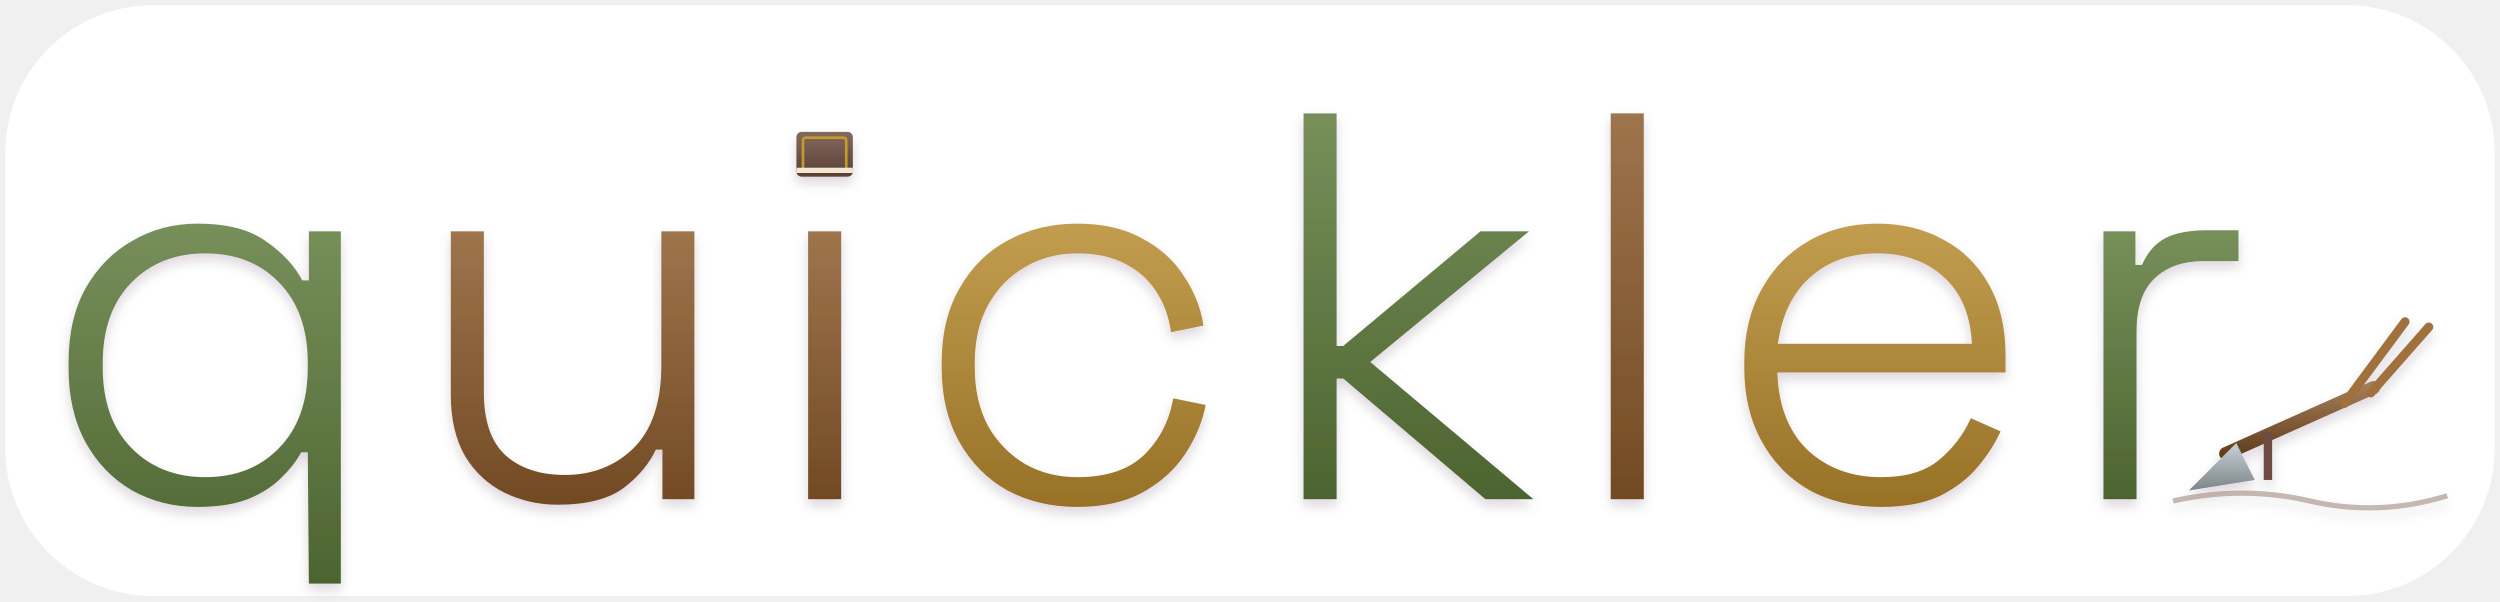
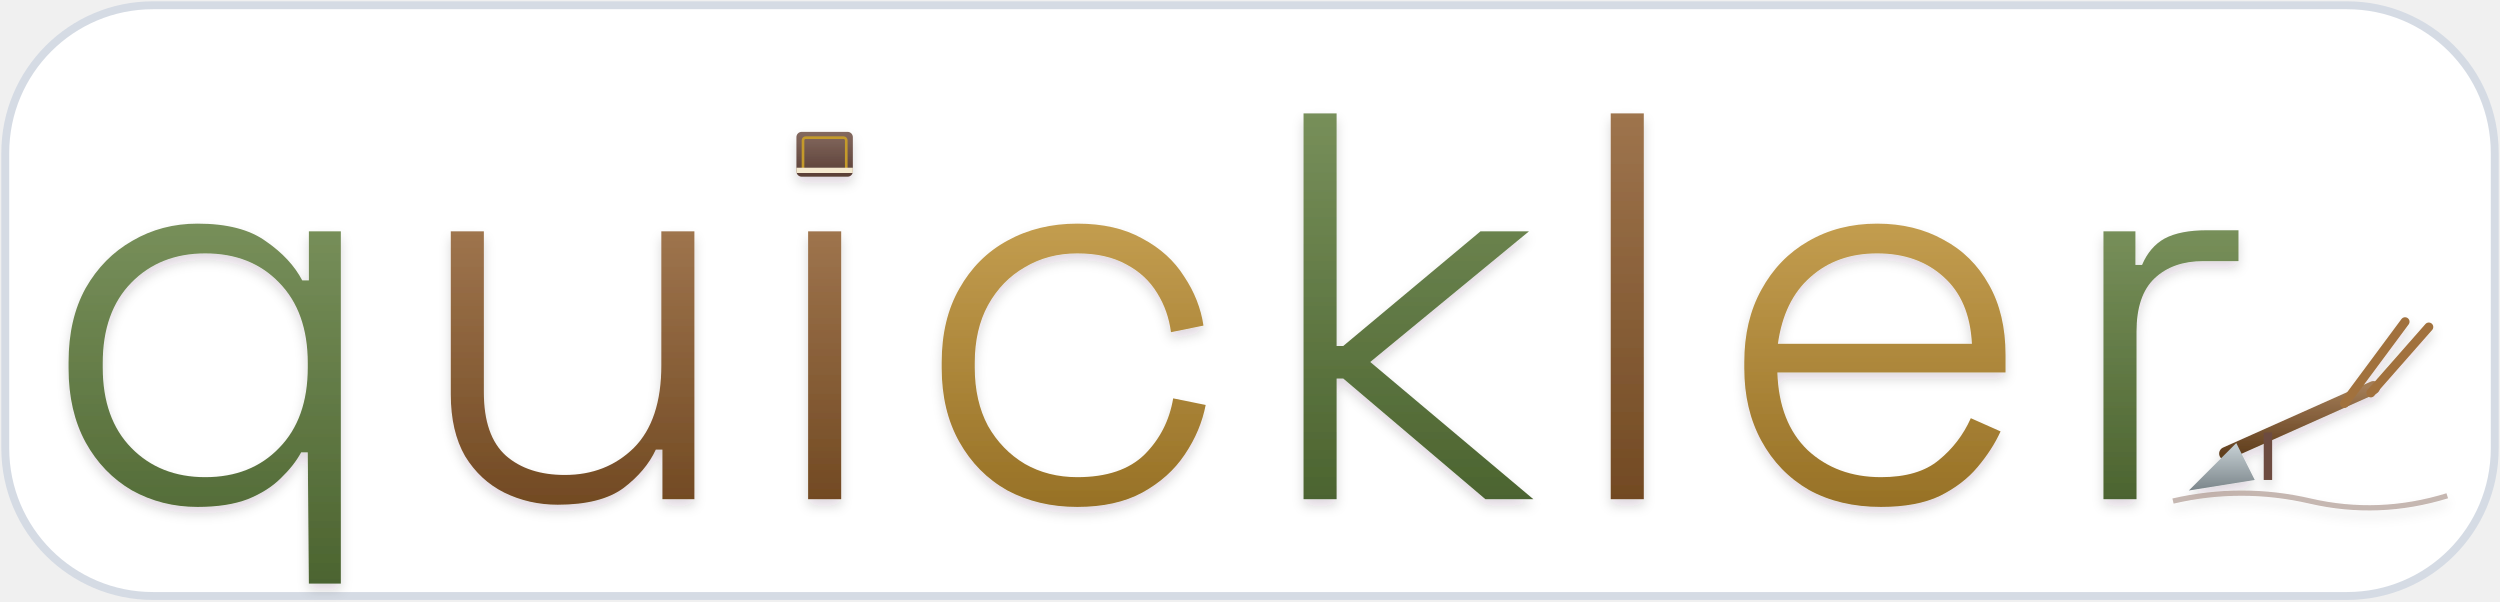
<svg xmlns="http://www.w3.org/2000/svg" width="1896" height="456" viewBox="-12 -32 948 228" role="img" aria-label="Quickler logo">
  <defs>
    <filter id="lift" x="-6%" y="-12%" width="112%" height="134%">
      <feDropShadow dx="0" dy="2.5" stdDeviation="2.2" flood-color="#241830" flood-opacity=".16" />
    </filter>
    <linearGradient id="L5D7A3A" x1="0" y1="0" x2="0" y2="1">
      <stop stop-color="#778F5A" />
      <stop offset="1" stop-color="#4C6430" />
    </linearGradient>
    <linearGradient id="L8B5A2B" x1="0" y1="0" x2="0" y2="1">
      <stop stop-color="#9E744D" />
      <stop offset="1" stop-color="#724A23" />
    </linearGradient>
    <linearGradient id="LB88A2E" x1="0" y1="0" x2="0" y2="1">
      <stop stop-color="#C39D4F" />
      <stop offset="1" stop-color="#977126" />
    </linearGradient>
    <linearGradient id="tb" x1="0" y1="0" x2="0" y2="1">
      <stop stop-color="#84695F" />
      <stop offset="1" stop-color="#593E35" />
    </linearGradient>
    <linearGradient id="beam" x1="0" y1="0" x2="0" y2="1">
      <stop stop-color="#A27B55" />
      <stop offset="1" stop-color="#613F1E" />
    </linearGradient>
    <linearGradient id="share" x1="0" y1="0" x2="0" y2="1">
      <stop stop-color="#C8D2D6" />
      <stop offset="1" stop-color="#7B858A" />
    </linearGradient>
  </defs>
-   <rect x="-10" y="-30" width="944" height="224" rx="56" fill="#FFFFFF" />
+   <rect x="-10" y="-30" width="944" height="224" rx="56" fill="#FFFFFF" stroke="#D5DBE4" stroke-width="3" />
  <g filter="url(#lift)">
    <path d="M105.124 189.3L104.706 139.535H102.198C100.387 142.879 97.809 146.153 94.465 149.358C91.26 152.563 87.08 155.21 81.925 157.3C76.77 159.251 70.43 160.226 62.906 160.226C53.849 160.226 45.559 158.136 38.035 153.956C30.65 149.637 24.798 143.576 20.479 135.773C16.16 127.831 14 118.496 14 107.767V105.259C14 94.391 16.16 85.056 20.479 77.253C24.938 69.45 30.859 63.459 38.244 59.279C45.629 54.96 53.849 52.8 62.906 52.8C74.053 52.8 82.691 55.029 88.822 59.488C95.092 63.807 99.69 68.754 102.616 74.327H105.124V55.726H117.246V189.3H105.124ZM65.832 148.94C77.397 148.94 86.732 145.248 93.838 137.863C101.083 130.478 104.706 120.307 104.706 107.349V105.677C104.706 92.719 101.083 82.548 93.838 75.163C86.732 67.778 77.397 64.086 65.832 64.086C54.407 64.086 45.071 67.778 37.826 75.163C30.581 82.548 26.958 92.719 26.958 105.677V107.349C26.958 120.307 30.581 130.478 37.826 137.863C45.071 145.248 54.407 148.94 65.832 148.94Z" fill="url(#L5D7A3A)" />
    <path d="M199.484 159.39C192.239 159.39 185.481 157.857 179.211 154.792C173.081 151.727 168.134 147.129 164.372 140.998C160.75 134.728 158.938 126.925 158.938 117.59V55.726H171.478V116.754C171.478 127.761 174.265 135.773 179.838 140.789C185.412 145.666 192.866 148.104 202.201 148.104C212.651 148.104 221.36 144.69 228.326 137.863C235.293 130.896 238.776 120.446 238.776 106.513V55.726H251.316V157.3H239.194V138.49H236.686C234.178 143.924 230.068 148.801 224.355 153.12C218.643 157.3 210.352 159.39 199.484 159.39Z" fill="url(#L8B5A2B)" />
    <path d="M294.439 157.3V55.726H306.979V157.3H294.439Z" fill="url(#L8B5A2B)" />
    <path d="M396.499 160.226C386.607 160.226 377.759 158.136 369.956 153.956C362.293 149.637 356.232 143.506 351.773 135.564C347.315 127.622 345.085 118.287 345.085 107.558V105.468C345.085 94.6 347.315 85.265 351.773 77.462C356.232 69.52 362.293 63.459 369.956 59.279C377.759 54.96 386.607 52.8 396.499 52.8C406.253 52.8 414.473 54.681 421.161 58.443C427.989 62.066 433.283 66.873 437.045 72.864C440.947 78.716 443.385 84.916 444.36 91.465L432.029 93.973C431.333 88.539 429.591 83.593 426.804 79.134C424.018 74.536 420.116 70.913 415.1 68.266C410.084 65.479 403.884 64.086 396.499 64.086C389.115 64.086 382.496 65.828 376.644 69.311C370.792 72.655 366.125 77.462 362.641 83.732C359.297 89.863 357.625 97.178 357.625 105.677V107.349C357.625 115.848 359.297 123.233 362.641 129.503C366.125 135.634 370.792 140.441 376.644 143.924C382.496 147.268 389.115 148.94 396.499 148.94C407.646 148.94 416.145 146.084 421.997 140.371C427.849 134.519 431.472 127.413 432.865 119.053L445.196 121.561C443.942 128.11 441.295 134.38 437.254 140.371C433.353 146.223 427.989 151.03 421.161 154.792C414.473 158.415 406.253 160.226 396.499 160.226Z" fill="url(#LB88A2E)" />
    <path d="M482.302 157.3V11H494.842V99.198H497.35L549.391 55.726H567.783L507.591 105.259L569.455 157.3H551.272L497.35 111.529H494.842V157.3H482.302Z" fill="url(#L5D7A3A)" />
    <path d="M598.787 157.3V11H611.327V157.3Z" fill="url(#L8B5A2B)" />
    <path d="M701.266 160.226C690.816 160.226 681.689 158.066 673.886 153.747C666.223 149.288 660.232 143.088 655.912 135.146C651.593 127.204 649.433 118.078 649.433 107.767V105.259C649.433 94.809 651.593 85.683 655.912 77.88C660.232 69.938 666.153 63.807 673.677 59.488C681.341 55.029 690.049 52.8 699.802 52.8C709.277 52.8 717.637 54.82 724.883 58.861C732.267 62.762 738.049 68.475 742.229 75.999C746.409 83.384 748.5 92.231 748.5 102.542V109.23H661.974C662.392 121.909 666.223 131.732 673.469 138.699C680.853 145.526 690.119 148.94 701.266 148.94C710.74 148.94 718.055 146.78 723.211 142.461C728.505 138.142 732.546 132.847 735.333 126.577L746.619 131.593C744.529 136.191 741.603 140.719 737.841 145.178C734.218 149.497 729.48 153.12 723.628 156.046C717.776 158.833 710.322 160.226 701.266 160.226ZM662.182 98.362H735.75C735.193 87.355 731.64 78.925 725.091 73.073C718.543 67.082 710.113 64.086 699.802 64.086C689.631 64.086 681.201 67.082 674.513 73.073C667.825 78.925 663.715 87.355 662.182 98.362Z" fill="url(#LB88A2E)" />
    <path d="M785.63 157.3V55.726H797.752V68.475H800.26C802.21 63.877 805.067 60.533 808.829 58.443C812.73 56.353 818.094 55.308 824.922 55.308H836.835V67.012H823.459C815.795 67.012 809.665 69.172 805.067 73.491C800.469 77.81 798.17 84.568 798.17 93.764V157.3H785.63Z" fill="url(#L5D7A3A)" />
    <rect x="290" y="18" width="21.4" height="17" rx="2" fill="url(#tb)" />
    <rect x="292.5" y="20.2" width="16.4" height="12.6" rx="1" fill="none" stroke="#C49A2C" stroke-width="1" />
    <path d="M290 32.6 H311.4" stroke="#F4E9CF" stroke-width="2" />
    <g transform="translate(-24 -10)">
      <path d="M836 168 Q862 162 888 168 T940 166" stroke="#A1887F" stroke-width="2" fill="none" opacity=".6" />
      <path d="M856 150 L912 125" stroke="url(#beam)" stroke-width="5" stroke-linecap="round" />
      <path d="M901 131 L924 100 M911 127 L933 102" stroke="#A1713E" stroke-width="3.4" stroke-linecap="round" />
      <path d="M860 146 L842 164 L867 160Z" fill="url(#share)" />
      <path d="M872 142 V160" stroke="#6D4C41" stroke-width="3.2" />
    </g>
  </g>
</svg>
